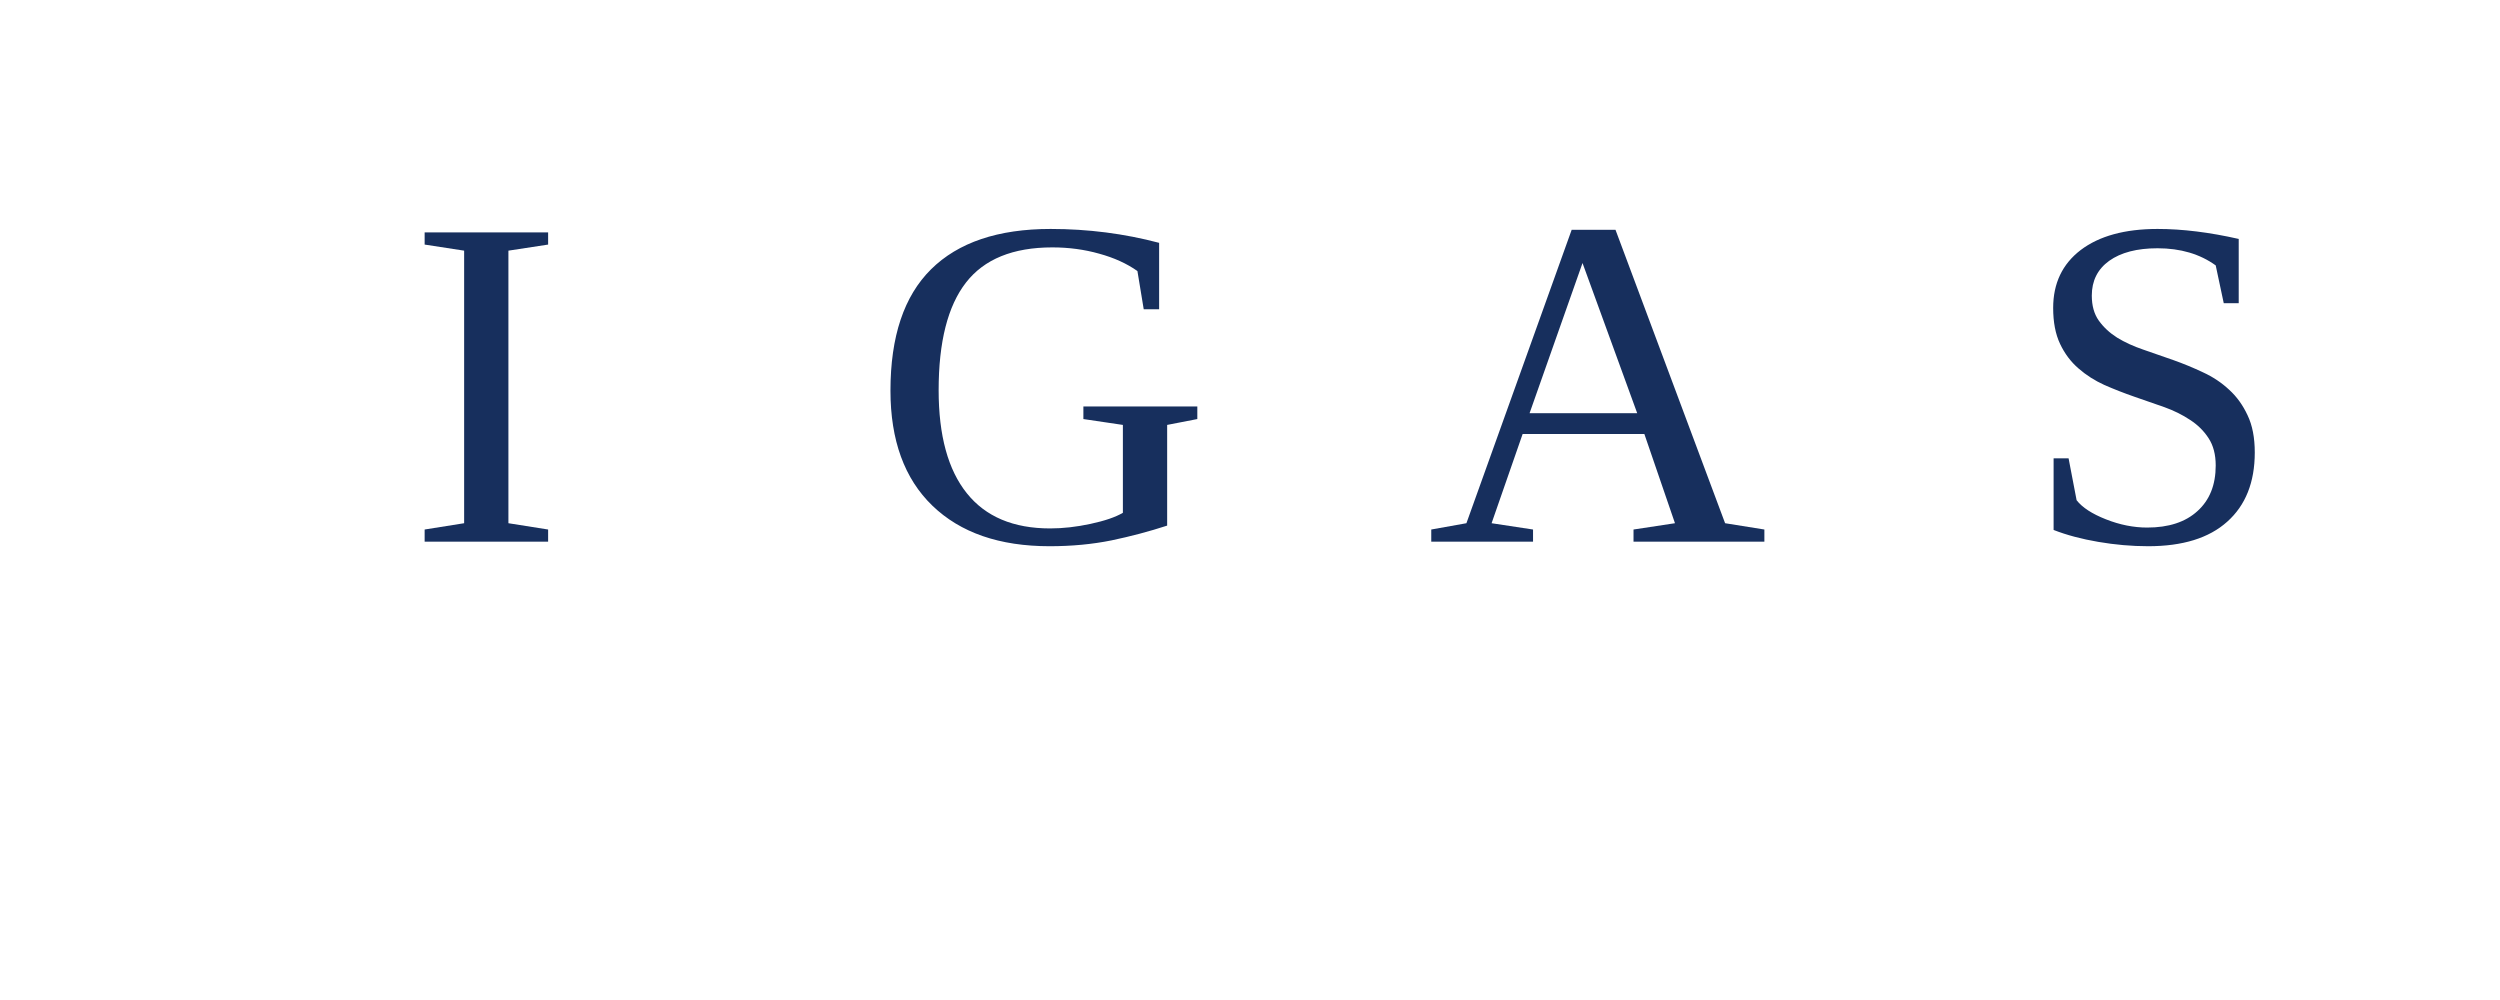
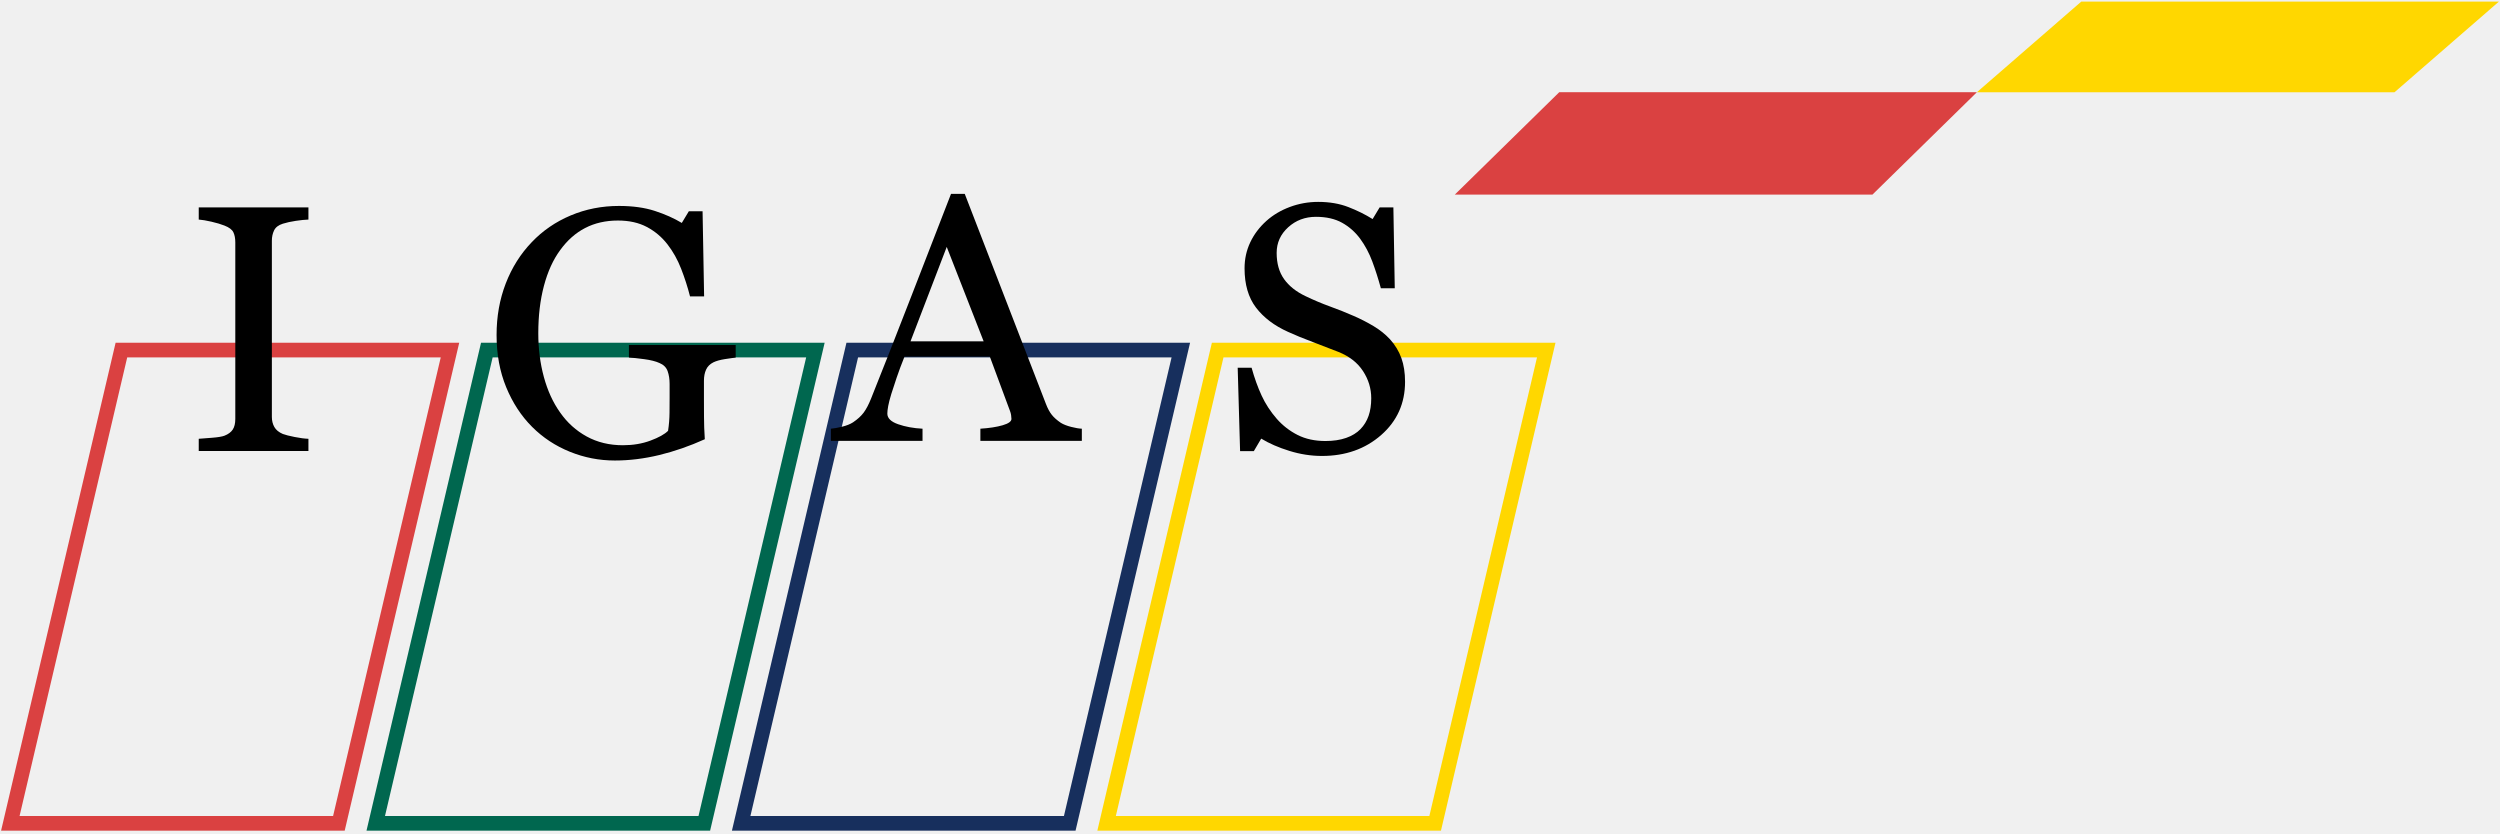
- <svg xmlns="http://www.w3.org/2000/svg" viewBox="0 0 180 72" role="img" aria-labelledby="title">
-   <rect width="180" height="72" fill="#ffffff" />
-   <g fill="#172F5D" font-family="Georgia, 'Times New Roman', serif" font-size="34" text-anchor="middle">
-     <text x="35" y="39">I</text>
-     <text x="75" y="39">G</text>
-     <text x="115" y="39">A</text>
-     <text x="155" y="39">S</text>
-   </g>
+ <svg xmlns="http://www.w3.org/2000/svg" width="900" height="300" viewBox="0 0 900 300" role="img" aria-labelledby="title desc" shape-rendering="geometricPrecision">
+   <path fill="#DA4141" fill-rule="evenodd" d="M0.386 299.043 L41.62 123.385 L165.323 123.385 L124.089 299.043 Z M7.041 293.769 L45.799 128.658 L158.668 128.658 L119.91 293.769 Z" />
+   <path fill="#00674F" fill-rule="evenodd" d="M131.939 299.043 L173.173 123.385 L296.875 123.385 L255.641 299.043 Z M138.593 293.769 L177.352 128.658 L290.22 128.658 L251.462 293.769 Z" />
+   <path fill="#172F5D" fill-rule="evenodd" d="M263.491 299.043 L304.725 123.385 L428.427 123.385 L387.193 299.043 Z M270.146 293.769 L308.904 128.658 L421.773 128.658 L383.014 293.769 Z" />
+   <path fill="#FFD700" fill-rule="evenodd" d="M395.043 299.043 L436.277 123.385 L559.98 123.385 L518.746 299.043 Z M401.698 293.769 L440.456 128.658 L553.325 128.658 L514.567 293.769 Z" />
+   <path fill="#000000" d="M 111.035 162.35 L 71.546 162.35 L 71.546 157.962 Q 73.214 157.839 76.366 157.591 Q 79.518 157.344 80.816 156.85 Q 82.855 156.046 83.782 154.656 Q 84.709 153.265 84.709 150.794 L 84.709 87.265 Q 84.709 85.102 84.029 83.65 Q 83.349 82.198 80.816 81.209 Q 78.962 80.467 76.15 79.818 Q 73.338 79.169 71.546 79.046 L 71.546 74.658 L 111.035 74.658 L 111.035 79.046 Q 109.119 79.108 106.462 79.509 Q 103.805 79.911 101.827 80.529 Q 99.479 81.271 98.675 82.939 Q 97.872 84.608 97.872 86.647 L 97.872 150.114 Q 97.872 152.153 98.768 153.729 Q 99.664 155.305 101.827 156.232 Q 103.125 156.726 106.06 157.313 Q 108.996 157.9 111.035 157.962 Z" />
+   <path fill="#000000" d="M 264.852 128.707 Q 263.369 128.893 260.866 129.294 Q 258.363 129.696 256.818 130.438 Q 254.964 131.364 254.192 133.064 Q 253.419 134.763 253.419 137.05 L 253.419 143.848 Q 253.419 151.264 253.512 153.859 Q 253.604 156.454 253.728 158.123 Q 245.509 161.831 237.352 163.808 Q 229.194 165.786 221.346 165.786 Q 212.941 165.786 205.155 162.634 Q 197.368 159.483 191.559 153.674 Q 185.688 147.803 182.228 139.398 Q 178.767 130.994 178.767 120.612 Q 178.767 110.6 182.073 102.041 Q 185.379 93.482 191.436 87.179 Q 197.306 80.999 205.433 77.569 Q 213.559 74.139 222.829 74.139 Q 230.245 74.139 235.745 75.932 Q 241.245 77.724 245.447 80.258 L 247.981 76.055 L 252.925 76.055 L 253.481 106.707 L 248.413 106.707 Q 247.116 101.64 245.2 96.727 Q 243.284 91.814 240.256 87.92 Q 237.228 84.027 232.871 81.71 Q 228.514 79.392 222.458 79.392 Q 215.846 79.392 210.655 82.08 Q 205.464 84.769 201.632 90.083 Q 197.863 95.213 195.823 102.876 Q 193.784 110.539 193.784 119.994 Q 193.784 128.336 195.792 135.721 Q 197.801 143.106 201.632 148.483 Q 205.464 153.983 211.211 157.134 Q 216.958 160.286 224.25 160.286 Q 229.689 160.286 234.169 158.617 Q 238.649 156.949 240.503 155.095 Q 240.998 151.881 241.029 148.606 Q 241.059 145.331 241.059 143.044 L 241.059 138.224 Q 241.059 135.629 240.349 133.62 Q 239.638 131.612 237.413 130.685 Q 235.374 129.758 231.882 129.294 Q 228.391 128.831 226.413 128.707 L 226.413 124.196 L 264.852 124.196 Z" />
+   <path fill="#000000" d="M 389.459 158.72 L 352.936 158.72 L 352.936 154.333 Q 357.756 154.024 360.939 153.097 Q 364.121 152.17 364.121 150.81 Q 364.121 150.254 363.998 149.451 Q 363.874 148.647 363.627 148.029 L 356.335 128.378 L 325.621 128.378 Q 323.891 132.703 322.809 135.917 Q 321.728 139.13 320.863 141.85 Q 320.059 144.507 319.75 146.175 Q 319.441 147.844 319.441 148.895 Q 319.441 151.367 323.335 152.726 Q 327.228 154.086 332.11 154.333 L 332.11 158.72 L 299.11 158.72 L 299.11 154.333 Q 300.717 154.209 303.127 153.622 Q 305.537 153.035 307.082 152.046 Q 309.554 150.378 310.913 148.555 Q 312.273 146.732 313.571 143.518 Q 320.183 127.018 328.155 106.439 Q 336.127 85.861 342.369 69.793 L 347.312 69.793 L 376.543 145.434 Q 377.47 147.844 378.644 149.327 Q 379.818 150.81 381.919 152.232 Q 383.341 153.097 385.627 153.684 Q 387.914 154.271 389.459 154.333 Z M 354.11 122.878 L 340.824 88.889 L 327.784 122.878 Z" />
+   <path fill="#000000" d="M 500.382 122.119 Q 503.163 125.209 504.492 128.886 Q 505.82 132.563 505.82 137.445 Q 505.82 149.063 497.231 156.603 Q 488.641 164.142 475.91 164.142 Q 470.039 164.142 464.169 162.319 Q 458.298 160.496 454.034 157.9 L 451.376 162.412 L 446.433 162.412 L 445.567 132.378 L 450.573 132.378 Q 452.118 137.94 454.188 142.42 Q 456.258 146.9 459.657 150.794 Q 462.871 154.44 467.166 156.603 Q 471.461 158.765 477.146 158.765 Q 481.41 158.765 484.593 157.653 Q 487.775 156.541 489.753 154.501 Q 491.731 152.462 492.688 149.712 Q 493.646 146.962 493.646 143.378 Q 493.646 138.125 490.68 133.583 Q 487.714 129.041 481.843 126.692 Q 477.826 125.086 472.635 123.139 Q 467.444 121.192 463.674 119.462 Q 456.258 116.125 452.149 110.717 Q 448.039 105.31 448.039 96.597 Q 448.039 91.591 450.079 87.265 Q 452.118 82.939 455.888 79.54 Q 459.472 76.327 464.354 74.504 Q 469.236 72.681 474.551 72.681 Q 480.607 72.681 485.396 74.535 Q 490.186 76.389 494.141 78.861 L 496.674 74.658 L 501.618 74.658 L 502.113 103.765 L 497.107 103.765 Q 495.747 98.76 494.048 94.186 Q 492.349 89.613 489.629 85.906 Q 486.972 82.321 483.141 80.189 Q 479.309 78.057 473.747 78.057 Q 467.876 78.057 463.736 81.827 Q 459.596 85.597 459.596 91.035 Q 459.596 96.72 462.253 100.459 Q 464.91 104.198 469.978 106.608 Q 474.489 108.771 478.846 110.347 Q 483.202 111.923 487.281 113.715 Q 490.989 115.321 494.419 117.361 Q 497.849 119.4 500.382 122.119 Z" />
+   <path fill="#FFD700" d="M 711.679 33.206 L 749.261 0.569 L 899.613 0.569 L 862.031 33.206 Z" />
+   <path fill="#DA4141" d="M 523.74 70.045 L 561.322 33.201 L 711.673 33.201 L 674.091 70.045 Z" />
</svg>
